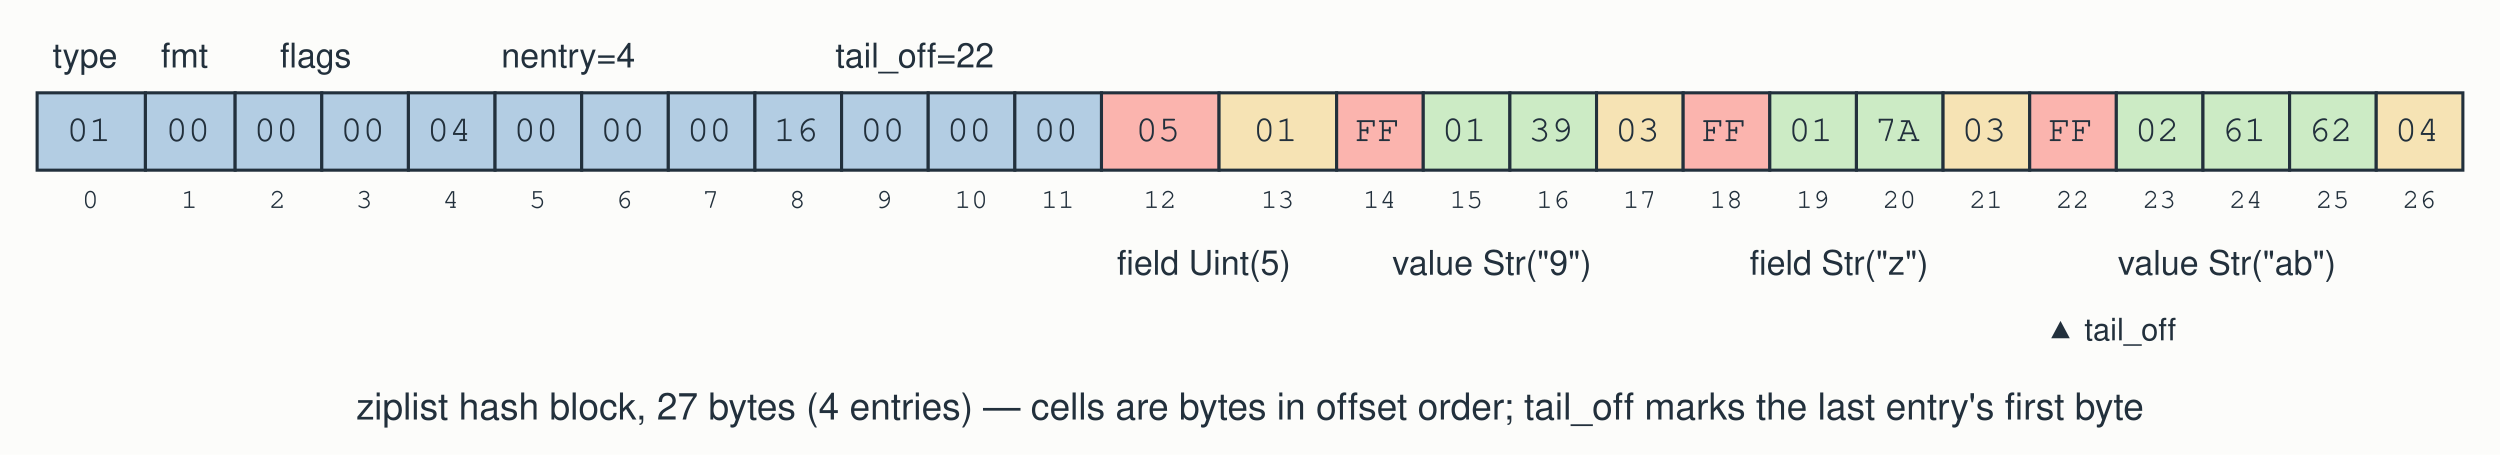
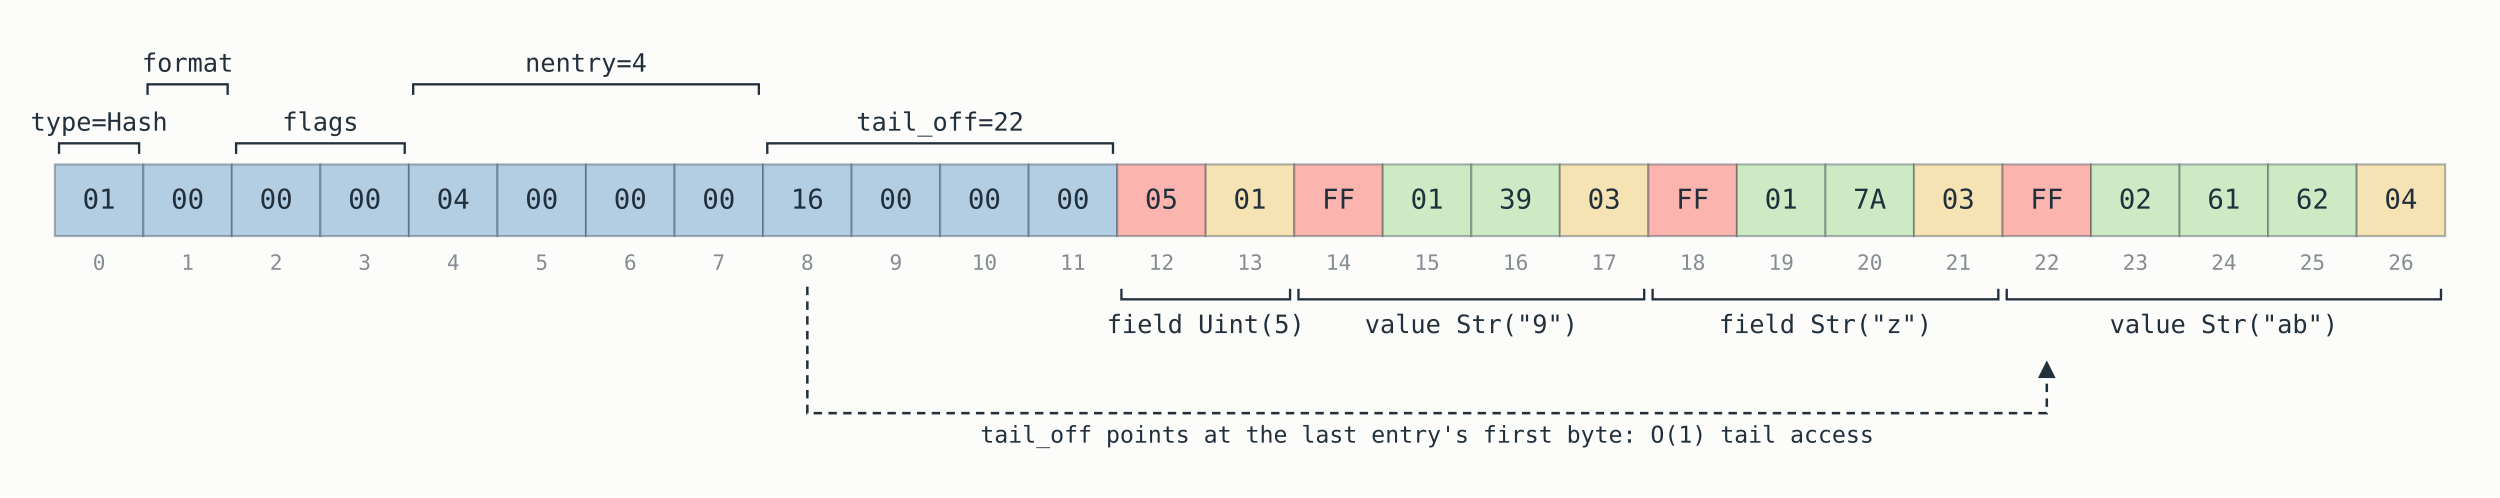
- <svg xmlns="http://www.w3.org/2000/svg" width="808pt" height="147pt" viewBox="0.00 0.00 808.00 147.00">
-   <g id="graph0" class="graph" transform="scale(1 1) rotate(0) translate(4 143)">
-     <polygon fill="#fcfcfa" stroke="transparent" points="-4,4 -4,-143 804,-143 804,4 -4,4" />
-     <text text-anchor="middle" x="400" y="-7.4" font-family="Helvetica,sans-Serif" font-size="12.00" fill="#22303c">ziplist hash block, 27 bytes (4 entries) — cells are bytes in offset order; tail_off marks the last entry's first byte</text>
-     <g id="node1" class="node">
-       <text text-anchor="start" x="13" y="-121.2" font-family="Helvetica,sans-Serif" font-size="11.00" fill="#22303c">type</text>
-       <text text-anchor="start" x="48" y="-121.2" font-family="Helvetica,sans-Serif" font-size="11.00" fill="#22303c">fmt</text>
-       <text text-anchor="start" x="86.5" y="-121.2" font-family="Helvetica,sans-Serif" font-size="11.00" fill="#22303c">flags</text>
-       <text text-anchor="start" x="158" y="-121.2" font-family="Helvetica,sans-Serif" font-size="11.00" fill="#22303c">nentry=4</text>
-       <text text-anchor="start" x="266" y="-121.2" font-family="Helvetica,sans-Serif" font-size="11.00" fill="#22303c">tail_off=22</text>
-       <polygon fill="#b3cde3" stroke="transparent" points="8,-88 8,-113 43,-113 43,-88 8,-88" />
-       <polygon fill="none" stroke="#22303c" points="8,-88 8,-113 43,-113 43,-88 8,-88" />
-       <text text-anchor="start" x="17.5" y="-97.4" font-family="Courier,monospace" font-size="12.00" fill="#22303c">01</text>
-       <polygon fill="#b3cde3" stroke="transparent" points="43,-88 43,-113 72,-113 72,-88 43,-88" />
-       <polygon fill="none" stroke="#22303c" points="43,-88 43,-113 72,-113 72,-88 43,-88" />
-       <text text-anchor="start" x="49.5" y="-97.4" font-family="Courier,monospace" font-size="12.00" fill="#22303c">00</text>
-       <polygon fill="#b3cde3" stroke="transparent" points="72,-88 72,-113 100,-113 100,-88 72,-88" />
-       <polygon fill="none" stroke="#22303c" points="72,-88 72,-113 100,-113 100,-88 72,-88" />
-       <text text-anchor="start" x="78" y="-97.4" font-family="Courier,monospace" font-size="12.00" fill="#22303c">00</text>
-       <polygon fill="#b3cde3" stroke="transparent" points="100,-88 100,-113 128,-113 128,-88 100,-88" />
-       <polygon fill="none" stroke="#22303c" points="100,-88 100,-113 128,-113 128,-88 100,-88" />
-       <text text-anchor="start" x="106" y="-97.4" font-family="Courier,monospace" font-size="12.00" fill="#22303c">00</text>
-       <polygon fill="#b3cde3" stroke="transparent" points="128,-88 128,-113 156,-113 156,-88 128,-88" />
-       <polygon fill="none" stroke="#22303c" points="128,-88 128,-113 156,-113 156,-88 128,-88" />
-       <text text-anchor="start" x="134" y="-97.4" font-family="Courier,monospace" font-size="12.00" fill="#22303c">04</text>
-       <polygon fill="#b3cde3" stroke="transparent" points="156,-88 156,-113 184,-113 184,-88 156,-88" />
-       <polygon fill="none" stroke="#22303c" points="156,-88 156,-113 184,-113 184,-88 156,-88" />
-       <text text-anchor="start" x="162" y="-97.4" font-family="Courier,monospace" font-size="12.00" fill="#22303c">00</text>
-       <polygon fill="#b3cde3" stroke="transparent" points="184,-88 184,-113 212,-113 212,-88 184,-88" />
-       <polygon fill="none" stroke="#22303c" points="184,-88 184,-113 212,-113 212,-88 184,-88" />
-       <text text-anchor="start" x="190" y="-97.4" font-family="Courier,monospace" font-size="12.00" fill="#22303c">00</text>
-       <polygon fill="#b3cde3" stroke="transparent" points="212,-88 212,-113 240,-113 240,-88 212,-88" />
-       <polygon fill="none" stroke="#22303c" points="212,-88 212,-113 240,-113 240,-88 212,-88" />
-       <text text-anchor="start" x="218" y="-97.4" font-family="Courier,monospace" font-size="12.00" fill="#22303c">00</text>
-       <polygon fill="#b3cde3" stroke="transparent" points="240,-88 240,-113 268,-113 268,-88 240,-88" />
-       <polygon fill="none" stroke="#22303c" points="240,-88 240,-113 268,-113 268,-88 240,-88" />
-       <text text-anchor="start" x="246" y="-97.4" font-family="Courier,monospace" font-size="12.00" fill="#22303c">16</text>
-       <polygon fill="#b3cde3" stroke="transparent" points="268,-88 268,-113 296,-113 296,-88 268,-88" />
-       <polygon fill="none" stroke="#22303c" points="268,-88 268,-113 296,-113 296,-88 268,-88" />
-       <text text-anchor="start" x="274" y="-97.4" font-family="Courier,monospace" font-size="12.00" fill="#22303c">00</text>
-       <polygon fill="#b3cde3" stroke="transparent" points="296,-88 296,-113 324,-113 324,-88 296,-88" />
-       <polygon fill="none" stroke="#22303c" points="296,-88 296,-113 324,-113 324,-88 296,-88" />
-       <text text-anchor="start" x="302" y="-97.4" font-family="Courier,monospace" font-size="12.00" fill="#22303c">00</text>
-       <polygon fill="#b3cde3" stroke="transparent" points="324,-88 324,-113 352,-113 352,-88 324,-88" />
-       <polygon fill="none" stroke="#22303c" points="324,-88 324,-113 352,-113 352,-88 324,-88" />
-       <text text-anchor="start" x="330" y="-97.4" font-family="Courier,monospace" font-size="12.00" fill="#22303c">00</text>
-       <polygon fill="#fbb4ae" stroke="transparent" points="352,-88 352,-113 390,-113 390,-88 352,-88" />
-       <polygon fill="none" stroke="#22303c" points="352,-88 352,-113 390,-113 390,-88 352,-88" />
-       <text text-anchor="start" x="363" y="-97.4" font-family="Courier,monospace" font-size="12.00" fill="#22303c">05</text>
-       <polygon fill="#f6e3b4" stroke="transparent" points="390,-88 390,-113 428,-113 428,-88 390,-88" />
-       <polygon fill="none" stroke="#22303c" points="390,-88 390,-113 428,-113 428,-88 390,-88" />
-       <text text-anchor="start" x="401" y="-97.4" font-family="Courier,monospace" font-size="12.00" fill="#22303c">01</text>
-       <polygon fill="#fbb4ae" stroke="transparent" points="428,-88 428,-113 456,-113 456,-88 428,-88" />
-       <polygon fill="none" stroke="#22303c" points="428,-88 428,-113 456,-113 456,-88 428,-88" />
-       <text text-anchor="start" x="434" y="-97.4" font-family="Courier,monospace" font-size="12.00" fill="#22303c">FF</text>
-       <polygon fill="#ccebc5" stroke="transparent" points="456,-88 456,-113 484,-113 484,-88 456,-88" />
-       <polygon fill="none" stroke="#22303c" points="456,-88 456,-113 484,-113 484,-88 456,-88" />
-       <text text-anchor="start" x="462" y="-97.4" font-family="Courier,monospace" font-size="12.00" fill="#22303c">01</text>
-       <polygon fill="#ccebc5" stroke="transparent" points="484,-88 484,-113 512,-113 512,-88 484,-88" />
-       <polygon fill="none" stroke="#22303c" points="484,-88 484,-113 512,-113 512,-88 484,-88" />
-       <text text-anchor="start" x="490" y="-97.4" font-family="Courier,monospace" font-size="12.00" fill="#22303c">39</text>
-       <polygon fill="#f6e3b4" stroke="transparent" points="512,-88 512,-113 540,-113 540,-88 512,-88" />
-       <polygon fill="none" stroke="#22303c" points="512,-88 512,-113 540,-113 540,-88 512,-88" />
-       <text text-anchor="start" x="518" y="-97.4" font-family="Courier,monospace" font-size="12.00" fill="#22303c">03</text>
-       <polygon fill="#fbb4ae" stroke="transparent" points="540,-88 540,-113 568,-113 568,-88 540,-88" />
-       <polygon fill="none" stroke="#22303c" points="540,-88 540,-113 568,-113 568,-88 540,-88" />
-       <text text-anchor="start" x="546" y="-97.4" font-family="Courier,monospace" font-size="12.00" fill="#22303c">FF</text>
-       <polygon fill="#ccebc5" stroke="transparent" points="568,-88 568,-113 596,-113 596,-88 568,-88" />
-       <polygon fill="none" stroke="#22303c" points="568,-88 568,-113 596,-113 596,-88 568,-88" />
-       <text text-anchor="start" x="574" y="-97.4" font-family="Courier,monospace" font-size="12.00" fill="#22303c">01</text>
-       <polygon fill="#ccebc5" stroke="transparent" points="596,-88 596,-113 624,-113 624,-88 596,-88" />
-       <polygon fill="none" stroke="#22303c" points="596,-88 596,-113 624,-113 624,-88 596,-88" />
-       <text text-anchor="start" x="602" y="-97.4" font-family="Courier,monospace" font-size="12.00" fill="#22303c">7A</text>
-       <polygon fill="#f6e3b4" stroke="transparent" points="624,-88 624,-113 652,-113 652,-88 624,-88" />
-       <polygon fill="none" stroke="#22303c" points="624,-88 624,-113 652,-113 652,-88 624,-88" />
-       <text text-anchor="start" x="630" y="-97.4" font-family="Courier,monospace" font-size="12.00" fill="#22303c">03</text>
-       <polygon fill="#fbb4ae" stroke="transparent" points="652,-88 652,-113 680,-113 680,-88 652,-88" />
-       <polygon fill="none" stroke="#22303c" points="652,-88 652,-113 680,-113 680,-88 652,-88" />
-       <text text-anchor="start" x="658" y="-97.4" font-family="Courier,monospace" font-size="12.00" fill="#22303c">FF</text>
-       <polygon fill="#ccebc5" stroke="transparent" points="680,-88 680,-113 708,-113 708,-88 680,-88" />
-       <polygon fill="none" stroke="#22303c" points="680,-88 680,-113 708,-113 708,-88 680,-88" />
-       <text text-anchor="start" x="686" y="-97.4" font-family="Courier,monospace" font-size="12.00" fill="#22303c">02</text>
-       <polygon fill="#ccebc5" stroke="transparent" points="708,-88 708,-113 736,-113 736,-88 708,-88" />
-       <polygon fill="none" stroke="#22303c" points="708,-88 708,-113 736,-113 736,-88 708,-88" />
-       <text text-anchor="start" x="714" y="-97.4" font-family="Courier,monospace" font-size="12.00" fill="#22303c">61</text>
-       <polygon fill="#ccebc5" stroke="transparent" points="736,-88 736,-113 764,-113 764,-88 736,-88" />
-       <polygon fill="none" stroke="#22303c" points="736,-88 736,-113 764,-113 764,-88 736,-88" />
-       <text text-anchor="start" x="742" y="-97.4" font-family="Courier,monospace" font-size="12.00" fill="#22303c">62</text>
-       <polygon fill="#f6e3b4" stroke="transparent" points="764,-88 764,-113 792,-113 792,-88 764,-88" />
-       <polygon fill="none" stroke="#22303c" points="764,-88 764,-113 792,-113 792,-88 764,-88" />
-       <text text-anchor="start" x="770" y="-97.4" font-family="Courier,monospace" font-size="12.00" fill="#22303c">04</text>
-       <text text-anchor="start" x="22.5" y="-75.8" font-family="Courier,monospace" font-size="9.00" fill="#22303c">0</text>
-       <text text-anchor="start" x="54.5" y="-75.8" font-family="Courier,monospace" font-size="9.00" fill="#22303c">1</text>
-       <text text-anchor="start" x="83" y="-75.8" font-family="Courier,monospace" font-size="9.00" fill="#22303c">2</text>
-       <text text-anchor="start" x="111" y="-75.8" font-family="Courier,monospace" font-size="9.00" fill="#22303c">3</text>
-       <text text-anchor="start" x="139" y="-75.8" font-family="Courier,monospace" font-size="9.00" fill="#22303c">4</text>
-       <text text-anchor="start" x="167" y="-75.8" font-family="Courier,monospace" font-size="9.00" fill="#22303c">5</text>
-       <text text-anchor="start" x="195" y="-75.8" font-family="Courier,monospace" font-size="9.00" fill="#22303c">6</text>
-       <text text-anchor="start" x="223" y="-75.8" font-family="Courier,monospace" font-size="9.00" fill="#22303c">7</text>
-       <text text-anchor="start" x="251" y="-75.8" font-family="Courier,monospace" font-size="9.00" fill="#22303c">8</text>
-       <text text-anchor="start" x="279" y="-75.8" font-family="Courier,monospace" font-size="9.00" fill="#22303c">9</text>
-       <text text-anchor="start" x="304.5" y="-75.8" font-family="Courier,monospace" font-size="9.00" fill="#22303c">10</text>
-       <text text-anchor="start" x="332.5" y="-75.8" font-family="Courier,monospace" font-size="9.00" fill="#22303c">11</text>
-       <text text-anchor="start" x="365.5" y="-75.8" font-family="Courier,monospace" font-size="9.00" fill="#22303c">12</text>
-       <text text-anchor="start" x="403.5" y="-75.8" font-family="Courier,monospace" font-size="9.00" fill="#22303c">13</text>
-       <text text-anchor="start" x="436.5" y="-75.8" font-family="Courier,monospace" font-size="9.00" fill="#22303c">14</text>
-       <text text-anchor="start" x="464.5" y="-75.8" font-family="Courier,monospace" font-size="9.00" fill="#22303c">15</text>
-       <text text-anchor="start" x="492.5" y="-75.8" font-family="Courier,monospace" font-size="9.00" fill="#22303c">16</text>
-       <text text-anchor="start" x="520.5" y="-75.8" font-family="Courier,monospace" font-size="9.00" fill="#22303c">17</text>
-       <text text-anchor="start" x="548.5" y="-75.8" font-family="Courier,monospace" font-size="9.00" fill="#22303c">18</text>
-       <text text-anchor="start" x="576.5" y="-75.8" font-family="Courier,monospace" font-size="9.00" fill="#22303c">19</text>
-       <text text-anchor="start" x="604.5" y="-75.8" font-family="Courier,monospace" font-size="9.00" fill="#22303c">20</text>
-       <text text-anchor="start" x="632.5" y="-75.8" font-family="Courier,monospace" font-size="9.00" fill="#22303c">21</text>
-       <text text-anchor="start" x="660.5" y="-75.8" font-family="Courier,monospace" font-size="9.00" fill="#22303c">22</text>
-       <text text-anchor="start" x="688.5" y="-75.8" font-family="Courier,monospace" font-size="9.00" fill="#22303c">23</text>
-       <text text-anchor="start" x="716.5" y="-75.8" font-family="Courier,monospace" font-size="9.00" fill="#22303c">24</text>
-       <text text-anchor="start" x="744.5" y="-75.8" font-family="Courier,monospace" font-size="9.00" fill="#22303c">25</text>
-       <text text-anchor="start" x="772.5" y="-75.8" font-family="Courier,monospace" font-size="9.00" fill="#22303c">26</text>
-       <text text-anchor="start" x="357" y="-54.2" font-family="Helvetica,sans-Serif" font-size="11.00" fill="#22303c">field Uint(5)</text>
-       <text text-anchor="start" x="446" y="-54.2" font-family="Helvetica,sans-Serif" font-size="11.00" fill="#22303c">value Str("9")</text>
-       <text text-anchor="start" x="561.5" y="-54.2" font-family="Helvetica,sans-Serif" font-size="11.00" fill="#22303c">field Str("z")</text>
-       <text text-anchor="start" x="680.5" y="-54.2" font-family="Helvetica,sans-Serif" font-size="11.00" fill="#22303c">value Str("ab")</text>
-       <text text-anchor="start" x="657" y="-33" font-family="Helvetica,sans-Serif" font-size="10.00" fill="#22303c">▲ tail_off</text>
-     </g>
-   </g>
+ <svg xmlns="http://www.w3.org/2000/svg" viewBox="0 0 1186 236" role="img" aria-label="Byte-by-byte anatomy of a 27-byte ziplist hash block: 12-byte header (type, format, flags, nentry, tail_off) followed by 4 entries, each a tag byte, optional data bytes, and a backlen byte.">
+   <rect x="0" y="0" width="1186" height="236" fill="#FCFCFA" />
+   <style>text{font-family:ui-monospace,SFMono-Regular,Menlo,monospace}</style>
+   <rect x="26" y="78" width="42" height="34" fill="#B3CDE3" stroke="#22303C" stroke-opacity="0.35" />
+   <text x="47" y="99" text-anchor="middle" font-size="13" fill="#22303C">01</text>
+   <rect x="68" y="78" width="42" height="34" fill="#B3CDE3" stroke="#22303C" stroke-opacity="0.35" />
+   <text x="89" y="99" text-anchor="middle" font-size="13" fill="#22303C">00</text>
+   <rect x="110" y="78" width="42" height="34" fill="#B3CDE3" stroke="#22303C" stroke-opacity="0.35" />
+   <text x="131" y="99" text-anchor="middle" font-size="13" fill="#22303C">00</text>
+   <rect x="152" y="78" width="42" height="34" fill="#B3CDE3" stroke="#22303C" stroke-opacity="0.35" />
+   <text x="173" y="99" text-anchor="middle" font-size="13" fill="#22303C">00</text>
+   <rect x="194" y="78" width="42" height="34" fill="#B3CDE3" stroke="#22303C" stroke-opacity="0.35" />
+   <text x="215" y="99" text-anchor="middle" font-size="13" fill="#22303C">04</text>
+   <rect x="236" y="78" width="42" height="34" fill="#B3CDE3" stroke="#22303C" stroke-opacity="0.35" />
+   <text x="257" y="99" text-anchor="middle" font-size="13" fill="#22303C">00</text>
+   <rect x="278" y="78" width="42" height="34" fill="#B3CDE3" stroke="#22303C" stroke-opacity="0.35" />
+   <text x="299" y="99" text-anchor="middle" font-size="13" fill="#22303C">00</text>
+   <rect x="320" y="78" width="42" height="34" fill="#B3CDE3" stroke="#22303C" stroke-opacity="0.35" />
+   <text x="341" y="99" text-anchor="middle" font-size="13" fill="#22303C">00</text>
+   <rect x="362" y="78" width="42" height="34" fill="#B3CDE3" stroke="#22303C" stroke-opacity="0.35" />
+   <text x="383" y="99" text-anchor="middle" font-size="13" fill="#22303C">16</text>
+   <rect x="404" y="78" width="42" height="34" fill="#B3CDE3" stroke="#22303C" stroke-opacity="0.35" />
+   <text x="425" y="99" text-anchor="middle" font-size="13" fill="#22303C">00</text>
+   <rect x="446" y="78" width="42" height="34" fill="#B3CDE3" stroke="#22303C" stroke-opacity="0.35" />
+   <text x="467" y="99" text-anchor="middle" font-size="13" fill="#22303C">00</text>
+   <rect x="488" y="78" width="42" height="34" fill="#B3CDE3" stroke="#22303C" stroke-opacity="0.35" />
+   <text x="509" y="99" text-anchor="middle" font-size="13" fill="#22303C">00</text>
+   <rect x="530" y="78" width="42" height="34" fill="#FBB4AE" stroke="#22303C" stroke-opacity="0.35" />
+   <text x="551" y="99" text-anchor="middle" font-size="13" fill="#22303C">05</text>
+   <rect x="572" y="78" width="42" height="34" fill="#F6E3B4" stroke="#22303C" stroke-opacity="0.35" />
+   <text x="593" y="99" text-anchor="middle" font-size="13" fill="#22303C">01</text>
+   <rect x="614" y="78" width="42" height="34" fill="#FBB4AE" stroke="#22303C" stroke-opacity="0.35" />
+   <text x="635" y="99" text-anchor="middle" font-size="13" fill="#22303C">FF</text>
+   <rect x="656" y="78" width="42" height="34" fill="#CCEBC5" stroke="#22303C" stroke-opacity="0.35" />
+   <text x="677" y="99" text-anchor="middle" font-size="13" fill="#22303C">01</text>
+   <rect x="698" y="78" width="42" height="34" fill="#CCEBC5" stroke="#22303C" stroke-opacity="0.35" />
+   <text x="719" y="99" text-anchor="middle" font-size="13" fill="#22303C">39</text>
+   <rect x="740" y="78" width="42" height="34" fill="#F6E3B4" stroke="#22303C" stroke-opacity="0.35" />
+   <text x="761" y="99" text-anchor="middle" font-size="13" fill="#22303C">03</text>
+   <rect x="782" y="78" width="42" height="34" fill="#FBB4AE" stroke="#22303C" stroke-opacity="0.35" />
+   <text x="803" y="99" text-anchor="middle" font-size="13" fill="#22303C">FF</text>
+   <rect x="824" y="78" width="42" height="34" fill="#CCEBC5" stroke="#22303C" stroke-opacity="0.35" />
+   <text x="845" y="99" text-anchor="middle" font-size="13" fill="#22303C">01</text>
+   <rect x="866" y="78" width="42" height="34" fill="#CCEBC5" stroke="#22303C" stroke-opacity="0.35" />
+   <text x="887" y="99" text-anchor="middle" font-size="13" fill="#22303C">7A</text>
+   <rect x="908" y="78" width="42" height="34" fill="#F6E3B4" stroke="#22303C" stroke-opacity="0.35" />
+   <text x="929" y="99" text-anchor="middle" font-size="13" fill="#22303C">03</text>
+   <rect x="950" y="78" width="42" height="34" fill="#FBB4AE" stroke="#22303C" stroke-opacity="0.35" />
+   <text x="971" y="99" text-anchor="middle" font-size="13" fill="#22303C">FF</text>
+   <rect x="992" y="78" width="42" height="34" fill="#CCEBC5" stroke="#22303C" stroke-opacity="0.35" />
+   <text x="1013" y="99" text-anchor="middle" font-size="13" fill="#22303C">02</text>
+   <rect x="1034" y="78" width="42" height="34" fill="#CCEBC5" stroke="#22303C" stroke-opacity="0.35" />
+   <text x="1055" y="99" text-anchor="middle" font-size="13" fill="#22303C">61</text>
+   <rect x="1076" y="78" width="42" height="34" fill="#CCEBC5" stroke="#22303C" stroke-opacity="0.35" />
+   <text x="1097" y="99" text-anchor="middle" font-size="13" fill="#22303C">62</text>
+   <rect x="1118" y="78" width="42" height="34" fill="#F6E3B4" stroke="#22303C" stroke-opacity="0.35" />
+   <text x="1139" y="99" text-anchor="middle" font-size="13" fill="#22303C">04</text>
+   <text x="47" y="128" text-anchor="middle" font-size="10" fill="#22303C" opacity="0.55">0</text>
+   <text x="89" y="128" text-anchor="middle" font-size="10" fill="#22303C" opacity="0.55">1</text>
+   <text x="131" y="128" text-anchor="middle" font-size="10" fill="#22303C" opacity="0.55">2</text>
+   <text x="173" y="128" text-anchor="middle" font-size="10" fill="#22303C" opacity="0.55">3</text>
+   <text x="215" y="128" text-anchor="middle" font-size="10" fill="#22303C" opacity="0.55">4</text>
+   <text x="257" y="128" text-anchor="middle" font-size="10" fill="#22303C" opacity="0.55">5</text>
+   <text x="299" y="128" text-anchor="middle" font-size="10" fill="#22303C" opacity="0.55">6</text>
+   <text x="341" y="128" text-anchor="middle" font-size="10" fill="#22303C" opacity="0.55">7</text>
+   <text x="383" y="128" text-anchor="middle" font-size="10" fill="#22303C" opacity="0.55">8</text>
+   <text x="425" y="128" text-anchor="middle" font-size="10" fill="#22303C" opacity="0.55">9</text>
+   <text x="467" y="128" text-anchor="middle" font-size="10" fill="#22303C" opacity="0.55">10</text>
+   <text x="509" y="128" text-anchor="middle" font-size="10" fill="#22303C" opacity="0.55">11</text>
+   <text x="551" y="128" text-anchor="middle" font-size="10" fill="#22303C" opacity="0.55">12</text>
+   <text x="593" y="128" text-anchor="middle" font-size="10" fill="#22303C" opacity="0.55">13</text>
+   <text x="635" y="128" text-anchor="middle" font-size="10" fill="#22303C" opacity="0.55">14</text>
+   <text x="677" y="128" text-anchor="middle" font-size="10" fill="#22303C" opacity="0.55">15</text>
+   <text x="719" y="128" text-anchor="middle" font-size="10" fill="#22303C" opacity="0.55">16</text>
+   <text x="761" y="128" text-anchor="middle" font-size="10" fill="#22303C" opacity="0.55">17</text>
+   <text x="803" y="128" text-anchor="middle" font-size="10" fill="#22303C" opacity="0.55">18</text>
+   <text x="845" y="128" text-anchor="middle" font-size="10" fill="#22303C" opacity="0.55">19</text>
+   <text x="887" y="128" text-anchor="middle" font-size="10" fill="#22303C" opacity="0.55">20</text>
+   <text x="929" y="128" text-anchor="middle" font-size="10" fill="#22303C" opacity="0.55">21</text>
+   <text x="971" y="128" text-anchor="middle" font-size="10" fill="#22303C" opacity="0.55">22</text>
+   <text x="1013" y="128" text-anchor="middle" font-size="10" fill="#22303C" opacity="0.55">23</text>
+   <text x="1055" y="128" text-anchor="middle" font-size="10" fill="#22303C" opacity="0.55">24</text>
+   <text x="1097" y="128" text-anchor="middle" font-size="10" fill="#22303C" opacity="0.55">25</text>
+   <text x="1139" y="128" text-anchor="middle" font-size="10" fill="#22303C" opacity="0.55">26</text>
+   <path d="M 28 73 V 68 H 66 V 73" fill="none" stroke="#22303C" stroke-width="1.1" />
+   <text x="47" y="62" text-anchor="middle" font-size="12" fill="#22303C">type=Hash</text>
+   <path d="M 70 45 V 40 H 108 V 45" fill="none" stroke="#22303C" stroke-width="1.1" />
+   <text x="89" y="34" text-anchor="middle" font-size="12" fill="#22303C">format</text>
+   <path d="M 112 73 V 68 H 192 V 73" fill="none" stroke="#22303C" stroke-width="1.1" />
+   <text x="152" y="62" text-anchor="middle" font-size="12" fill="#22303C">flags</text>
+   <path d="M 196 45 V 40 H 360 V 45" fill="none" stroke="#22303C" stroke-width="1.1" />
+   <text x="278" y="34" text-anchor="middle" font-size="12" fill="#22303C">nentry=4</text>
+   <path d="M 364 73 V 68 H 528 V 73" fill="none" stroke="#22303C" stroke-width="1.1" />
+   <text x="446" y="62" text-anchor="middle" font-size="12" fill="#22303C">tail_off=22</text>
+   <path d="M 532 137 V 142 H 612 V 137" fill="none" stroke="#22303C" stroke-width="1.1" />
+   <text x="572" y="158" text-anchor="middle" font-size="12" fill="#22303C">field Uint(5)</text>
+   <path d="M 616 137 V 142 H 780 V 137" fill="none" stroke="#22303C" stroke-width="1.1" />
+   <text x="698" y="158" text-anchor="middle" font-size="12" fill="#22303C">value Str("9")</text>
+   <path d="M 784 137 V 142 H 948 V 137" fill="none" stroke="#22303C" stroke-width="1.1" />
+   <text x="866" y="158" text-anchor="middle" font-size="12" fill="#22303C">field Str("z")</text>
+   <path d="M 952 137 V 142 H 1158 V 137" fill="none" stroke="#22303C" stroke-width="1.1" />
+   <text x="1055" y="158" text-anchor="middle" font-size="12" fill="#22303C">value Str("ab")</text>
+   <path d="M 383 136 V 196 H 971 V 172" fill="none" stroke="#22303C" stroke-width="1.2" stroke-dasharray="4 3" marker-end="url(#arr)" />
+   <text x="677" y="210" text-anchor="middle" font-size="11" font-family="system-ui,sans-serif" fill="#22303C">tail_off points at the last entry's first byte: O(1) tail access</text>
+   <defs>
+     <marker id="arr" viewBox="0 0 8 8" refX="7" refY="4" markerWidth="7" markerHeight="7" orient="auto">
+       <path d="M0 0 L8 4 L0 8 z" fill="#22303C" />
+     </marker>
+   </defs>
</svg>
